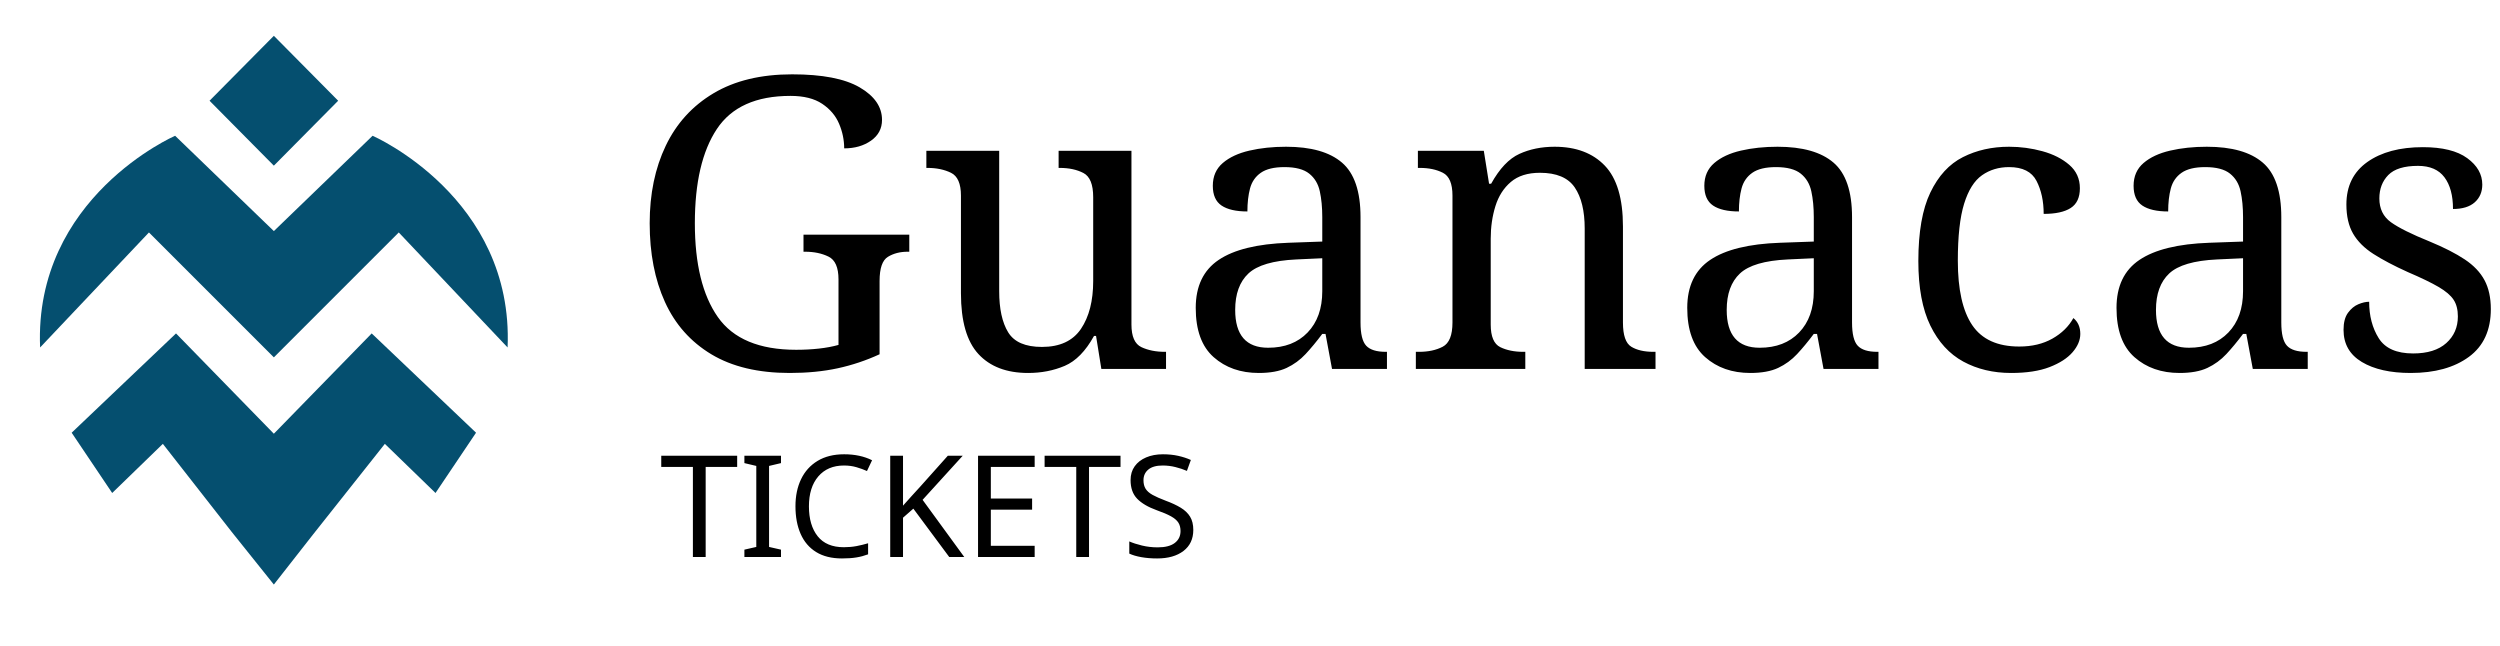
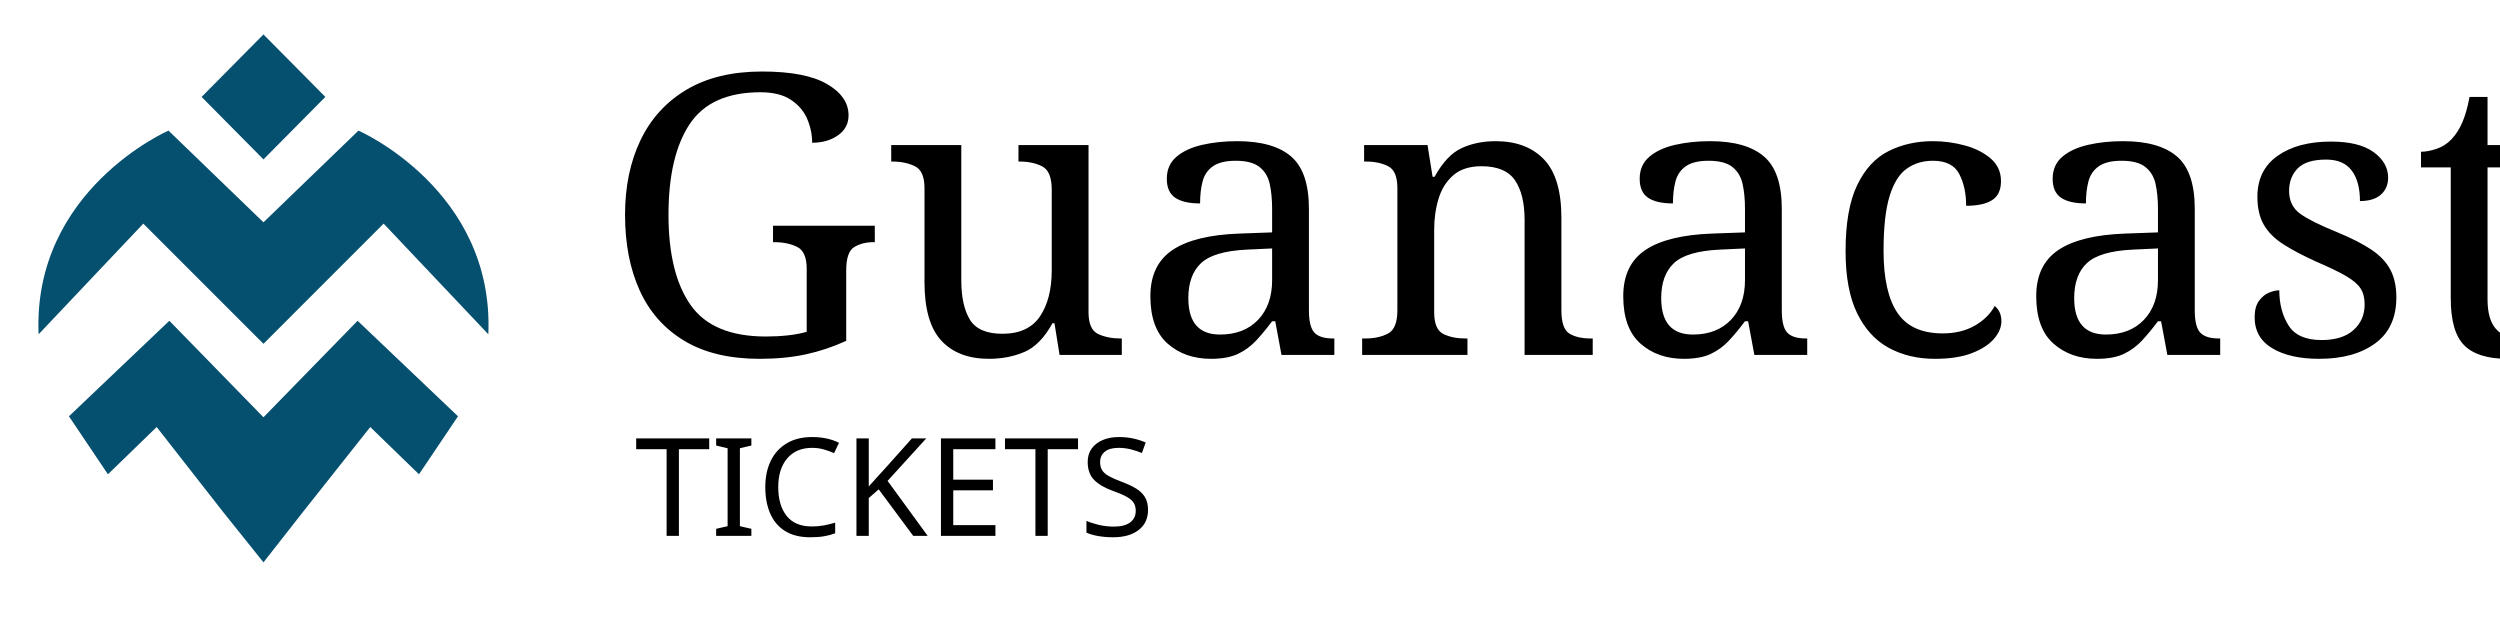
- <svg xmlns="http://www.w3.org/2000/svg" width="100%" height="100%" viewBox="0 0 1395 360" version="1.1" xml:space="preserve" style="fill-rule:evenodd;clip-rule:evenodd;stroke-linejoin:round;stroke-miterlimit:2;">
+ <svg xmlns="http://www.w3.org/2000/svg" width="100%" height="100%" viewBox="0 0 1450 360" version="1.1" xml:space="preserve" style="fill-rule:evenodd;clip-rule:evenodd;stroke-linejoin:round;stroke-miterlimit:2;">
  <rect id="logo" x="0" y="0" width="1394.742" height="359.341" style="fill:none;" />
  <g>
    <g transform="matrix(227.0386,0,0,227.0386,1381.124,205.8478)" />
    <text x="349.584px" y="205.848px" style="font-family:'BaskOldFace', 'Baskerville Old Face', serif;font-size:227.039px;">Guanacaste</text>
    <g transform="matrix(79.16667,0,0,79.16667,702.4757,310.8161)" />
    <text x="368.182px" y="310.816px" style="font-family:'MicrosoftSansSerif', 'Microsoft Sans Serif', sans-serif;font-size:79.167px;">TICKETS</text>
    <g>
      <path d="M129.35,296.87l-38.482,-49.198l-28.266,27.418l-22.613,-33.637l58.228,-55.402l54.592,55.967l54.592,-55.967l58.228,55.402l-22.613,33.637l-28.266,-27.418l-39.979,50.451l-21.962,28.049l-23.459,-29.302Z" style="fill:#054f6f;" />
      <path d="M152.809,128.943l55.095,-53.186c0,0 78.874,34.349 75.332,118.129l-60.728,-64.178l-69.699,69.699l-69.699,-69.699l-60.728,64.178c-3.542,-83.779 75.332,-118.129 75.332,-118.129l55.095,53.186Z" style="fill:#054f6f;" />
      <path d="M152.809,19.983l35.885,36.23l-35.885,36.23l-35.885,-36.23l35.885,-36.23Z" style="fill:#054f6f;" />
    </g>
  </g>
</svg>
